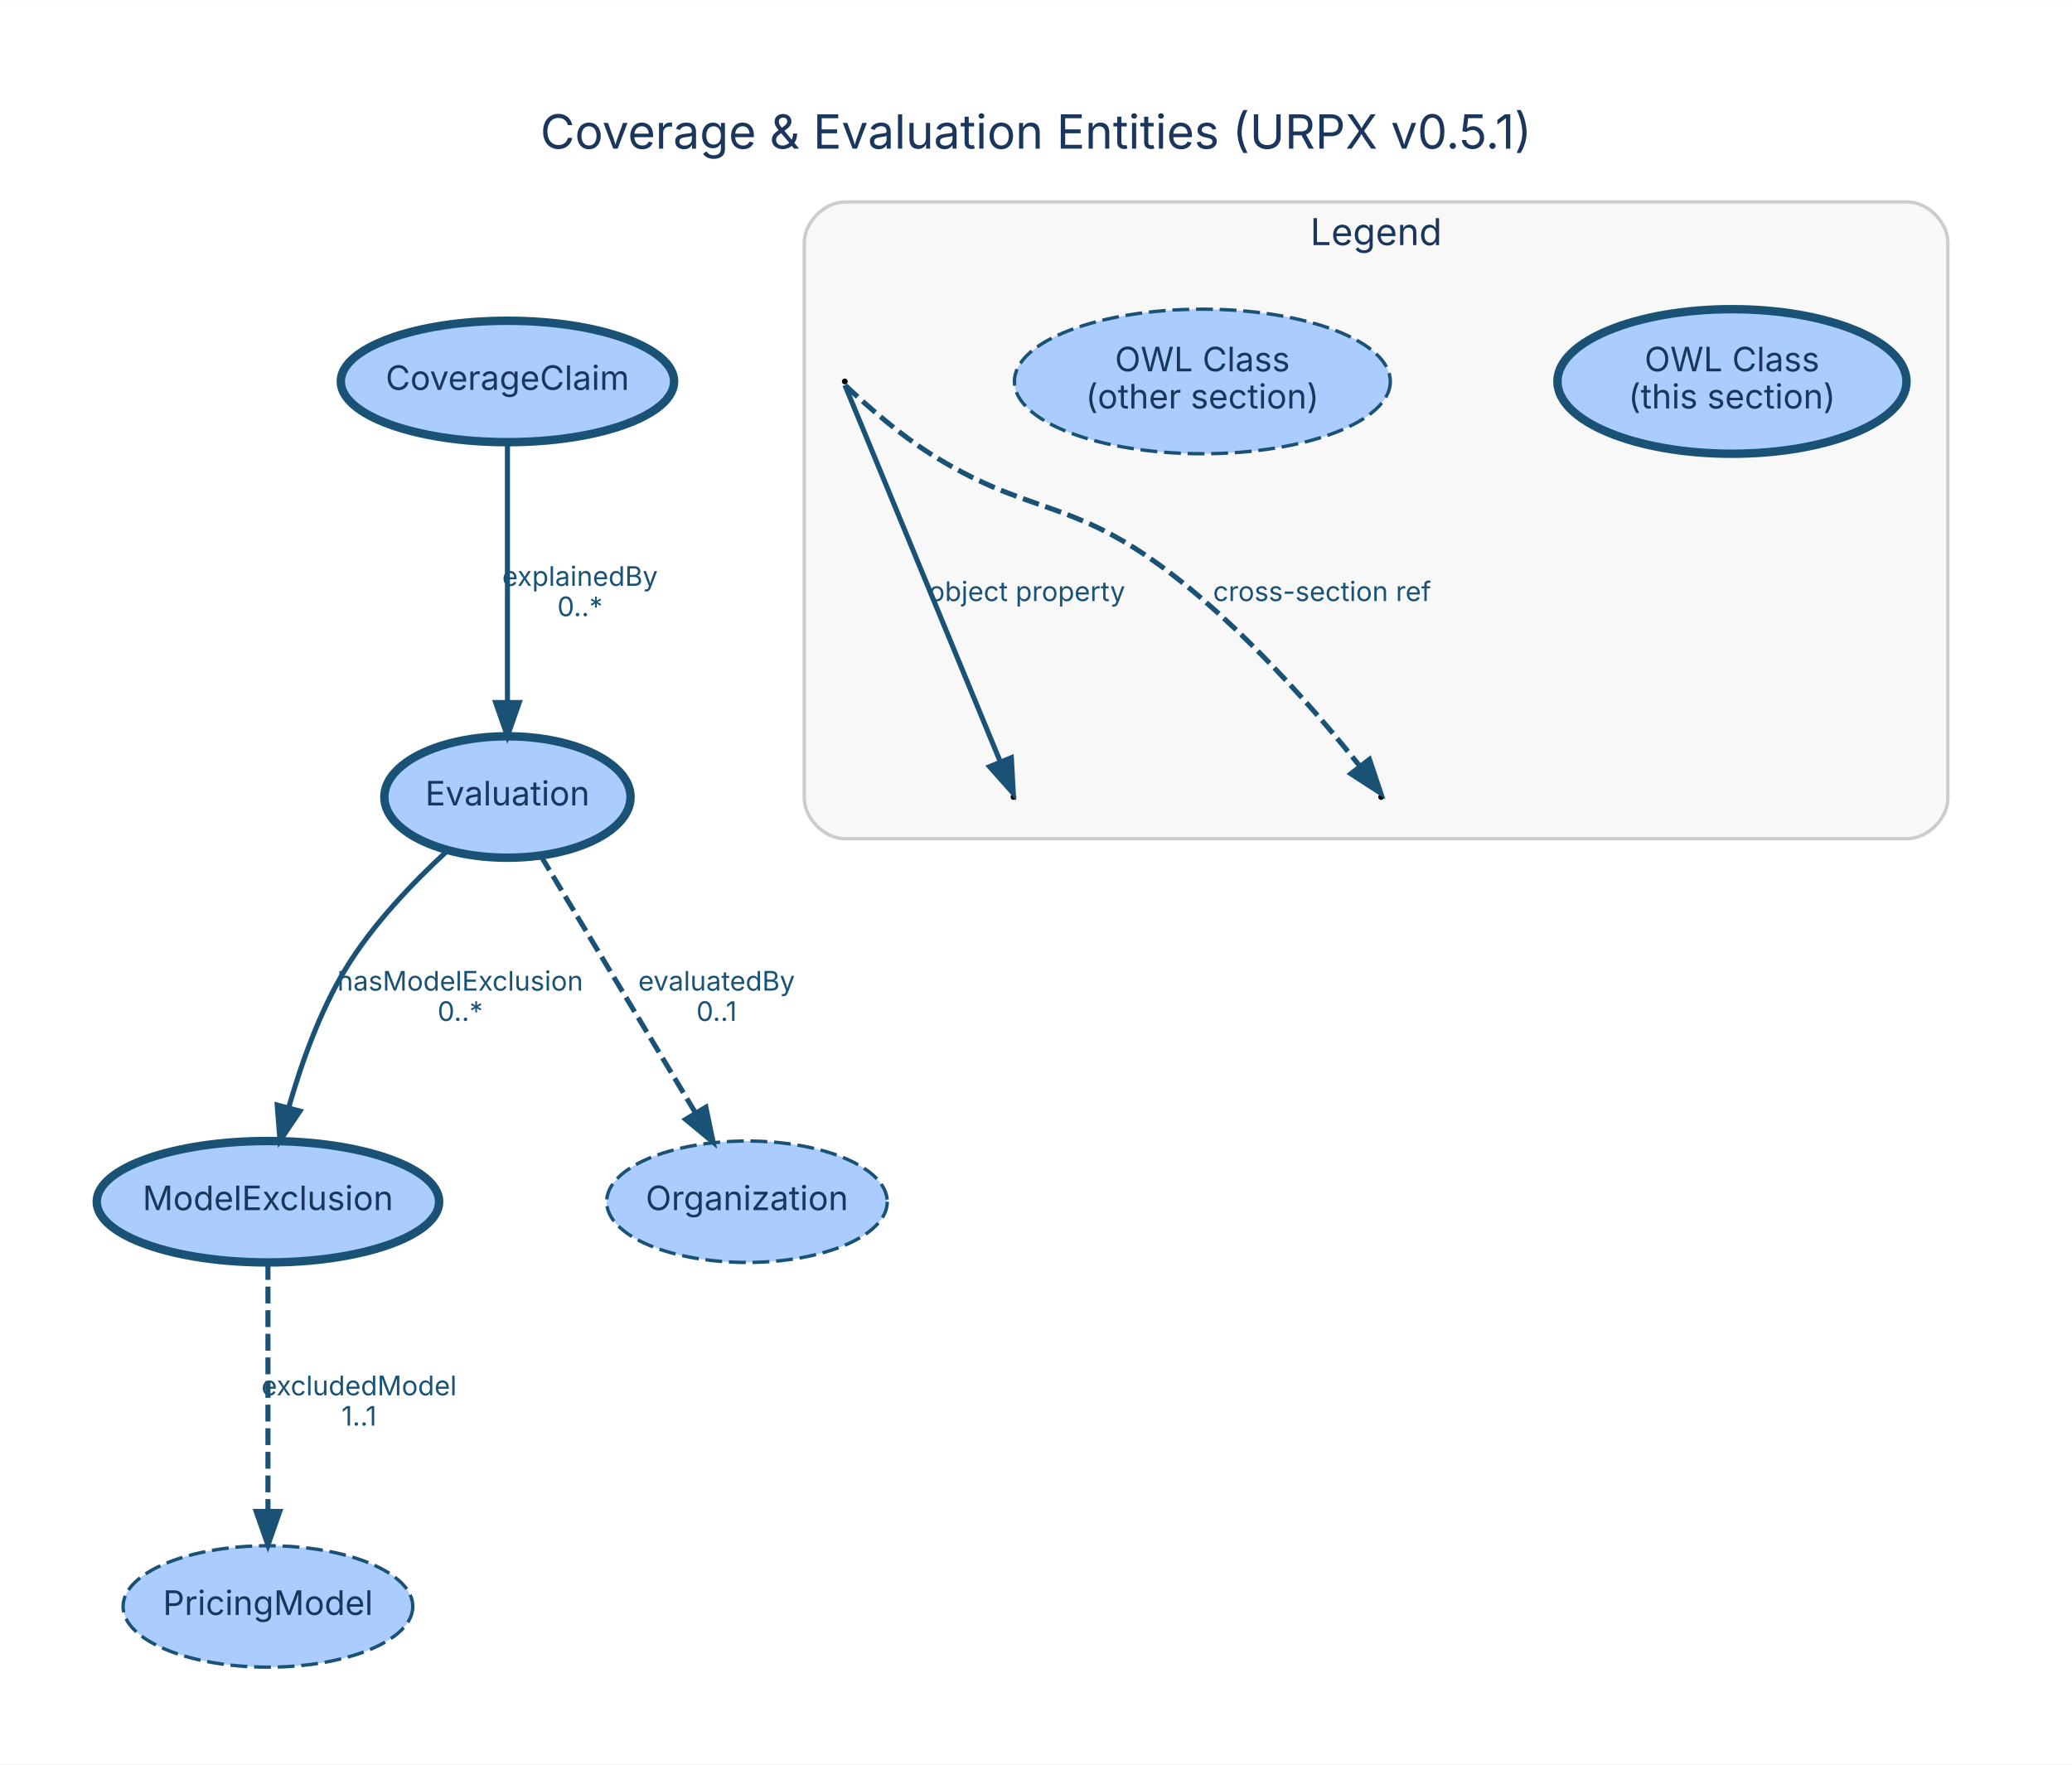
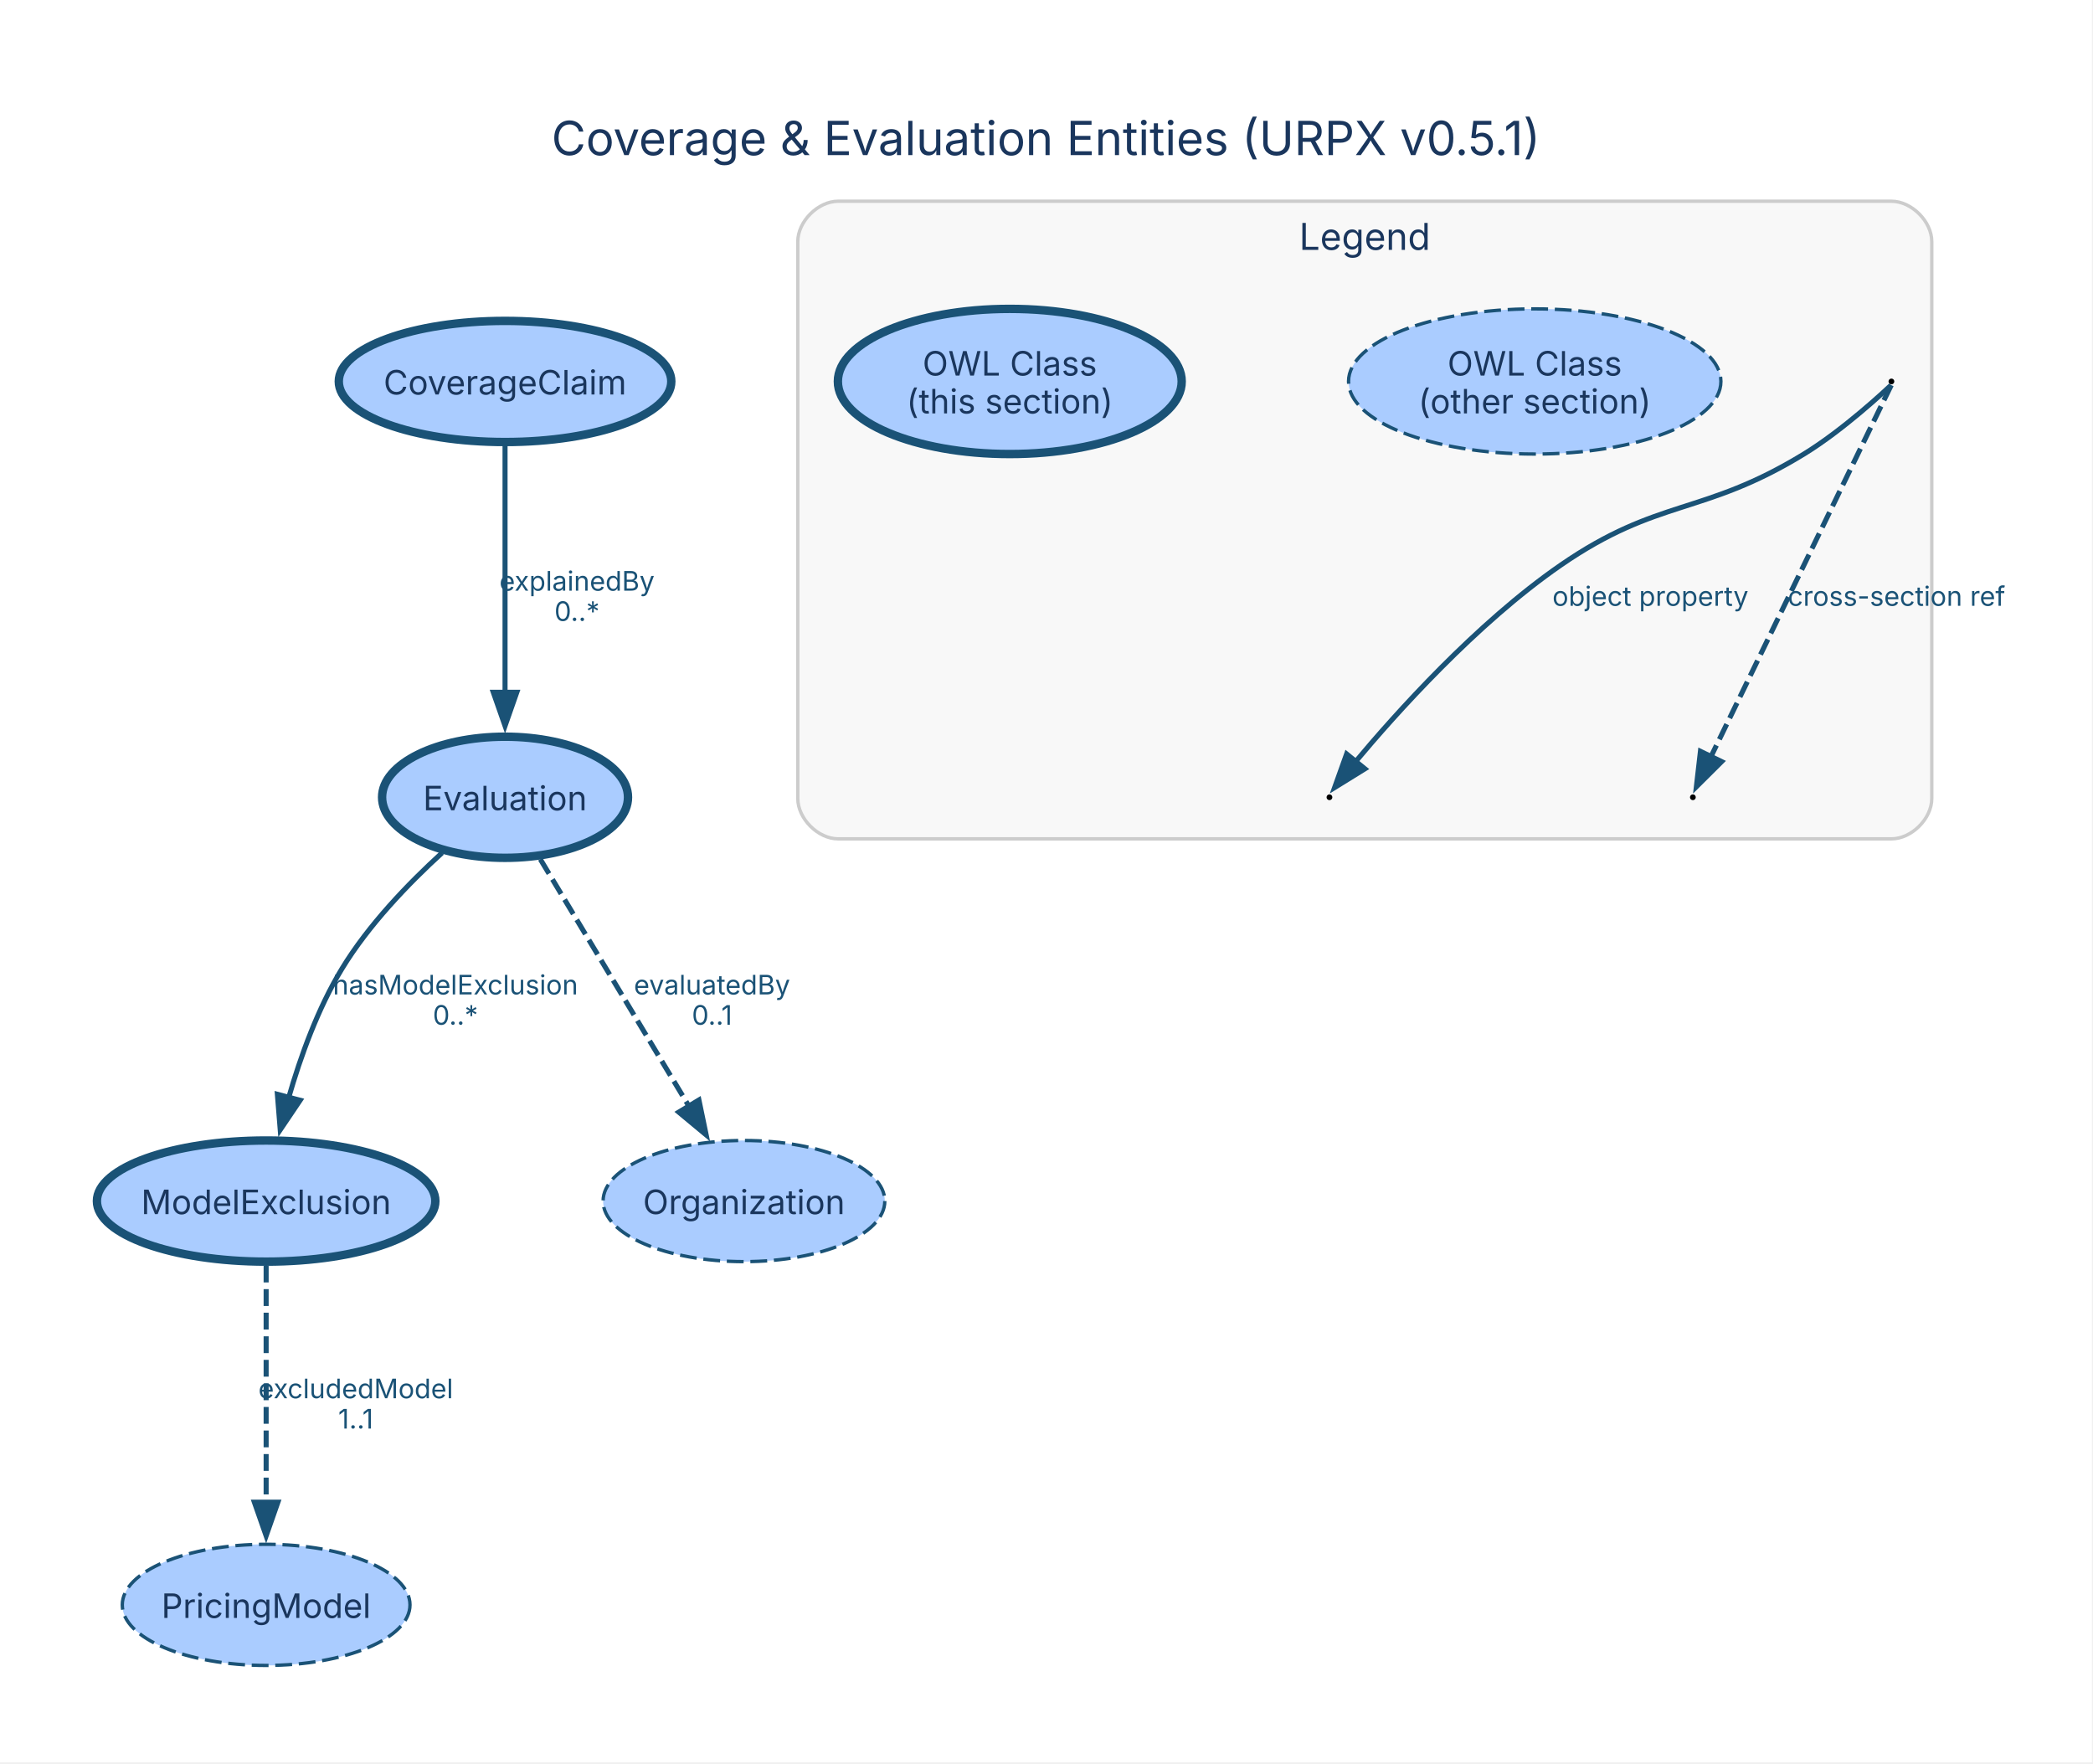
- <svg xmlns="http://www.w3.org/2000/svg" width="614pt" height="523pt" viewBox="0.00 0.00 614.23 523.03">
-   <g id="graph0" class="graph" transform="scale(1 1) rotate(0) translate(28.8 494.23)">
-     <polygon fill="white" stroke="transparent" points="-28.8,28.8 -28.8,-494.23 585.43,-494.23 585.43,28.8 -28.8,28.8" />
-     <text text-anchor="middle" x="278.31" y="-450.23" font-family="Inter, Helvetica, Arial, sans-serif" font-size="14.00" fill="#1a365d">Coverage &amp; Evaluation Entities (URPX v0.5.1)</text>
+ <svg xmlns="http://www.w3.org/2000/svg" width="622pt" height="524pt" viewBox="0.00 0.00 622.00 524.00">
+   <g id="graph0" class="graph" transform="scale(1 1) rotate(0) translate(28.8 494.93)">
+     <polygon fill="white" stroke="none" points="-28.8,28.8 -28.8,-494.93 592.86,-494.93 592.86,28.8 -28.8,28.8" />
+     <text xml:space="preserve" text-anchor="middle" x="282.03" y="-448.83" font-family="Inter, Helvetica, Arial, sans-serif" font-size="14.00" fill="#1a365d">Coverage &amp; Evaluation Entities (URPX v0.5.1)</text>
    <g id="clust1" class="cluster">
-       <path fill="#f8f8f8" stroke="#cccccc" d="M221.63,-245.64C221.63,-245.64 536.63,-245.64 536.63,-245.64 542.63,-245.64 548.63,-251.64 548.63,-257.64 548.63,-257.64 548.63,-422.43 548.63,-422.43 548.63,-428.43 542.63,-434.43 536.63,-434.43 536.63,-434.43 221.63,-434.43 221.63,-434.43 215.63,-434.43 209.63,-428.43 209.63,-422.43 209.63,-422.43 209.63,-257.64 209.63,-257.64 209.63,-251.64 215.63,-245.64 221.63,-245.64" />
-       <text text-anchor="middle" x="379.13" y="-421.63" font-family="Inter, Helvetica, Arial, sans-serif" font-size="11.00" fill="#1a365d">Legend</text>
+       <path fill="#f8f8f8" stroke="#cccccc" d="M220.29,-245.64C220.29,-245.64 533.29,-245.64 533.29,-245.64 539.29,-245.64 545.29,-251.64 545.29,-257.64 545.29,-257.64 545.29,-423.13 545.29,-423.13 545.29,-429.13 539.29,-435.13 533.29,-435.13 533.29,-435.13 220.29,-435.13 220.29,-435.13 214.29,-435.13 208.29,-429.13 208.29,-423.13 208.29,-423.13 208.29,-257.64 208.29,-257.64 208.29,-251.64 214.29,-245.64 220.29,-245.64" />
+       <text xml:space="preserve" text-anchor="middle" x="376.79" y="-420.68" font-family="Inter, Helvetica, Arial, sans-serif" font-size="11.00" fill="#1a365d">Legend</text>
    </g>
    <g id="node1" class="node">
-       <ellipse fill="#aaccff" stroke="#1a5276" stroke-width="2.5" cx="121.63" cy="-381.21" rx="49.4" ry="18" />
-       <text text-anchor="middle" x="121.63" y="-378.71" font-family="Inter, Helvetica, Arial, sans-serif" font-size="10.00" fill="#1a365d">CoverageClaim</text>
+       <ellipse fill="#aaccff" stroke="#1a5276" stroke-width="2.5" cx="121.29" cy="-381.57" rx="49.41" ry="18" />
+       <text xml:space="preserve" text-anchor="middle" x="121.29" y="-377.69" font-family="Inter, Helvetica, Arial, sans-serif" font-size="10.00" fill="#1a365d">CoverageClaim</text>
    </g>
    <g id="node2" class="node">
-       <ellipse fill="#aaccff" stroke="#1a5276" stroke-width="2.5" cx="121.63" cy="-258" rx="36.49" ry="18" />
-       <text text-anchor="middle" x="121.63" y="-255.5" font-family="Inter, Helvetica, Arial, sans-serif" font-size="10.00" fill="#1a365d">Evaluation</text>
+       <ellipse fill="#aaccff" stroke="#1a5276" stroke-width="2.5" cx="121.29" cy="-258" rx="36.54" ry="18" />
+       <text xml:space="preserve" text-anchor="middle" x="121.29" y="-254.12" font-family="Inter, Helvetica, Arial, sans-serif" font-size="10.00" fill="#1a365d">Evaluation</text>
    </g>
    <g id="edge1" class="edge">
-       <path fill="none" stroke="#1a5276" stroke-width="1.5" d="M121.63,-363.1C121.63,-343.07 121.63,-309.64 121.63,-286.07" />
-       <polygon fill="#1a5276" stroke="#1a5276" stroke-width="1.5" points="125.13,-286.02 121.63,-276.02 118.13,-286.02 125.13,-286.02" />
-       <text text-anchor="middle" x="143.13" y="-320.6" font-family="Inter, Helvetica, Arial, sans-serif" font-size="8.00" fill="#1a5276">explainedBy</text>
-       <text text-anchor="middle" x="143.13" y="-311.6" font-family="Inter, Helvetica, Arial, sans-serif" font-size="8.00" fill="#1a5276">0..*</text>
+       <path fill="none" stroke="#1a5276" stroke-width="1.5" d="M121.29,-362.37C121.29,-343.01 121.29,-312.07 121.29,-289.08" />
+       <polygon fill="#1a5276" stroke="#1a5276" stroke-width="1.5" points="124.79,-289.2 121.29,-279.2 117.79,-289.2 124.79,-289.2" />
+       <text xml:space="preserve" text-anchor="middle" x="142.67" y="-319.4" font-family="Inter, Helvetica, Arial, sans-serif" font-size="8.00" fill="#1a5276">explainedBy</text>
+       <text xml:space="preserve" text-anchor="middle" x="142.67" y="-310.4" font-family="Inter, Helvetica, Arial, sans-serif" font-size="8.00" fill="#1a5276">0..*</text>
    </g>
    <g id="node3" class="node">
-       <ellipse fill="#aaccff" stroke="#1a5276" stroke-width="2.5" cx="50.63" cy="-138" rx="50.75" ry="18" />
-       <text text-anchor="middle" x="50.63" y="-135.5" font-family="Inter, Helvetica, Arial, sans-serif" font-size="10.00" fill="#1a365d">ModelExclusion</text>
+       <ellipse fill="#aaccff" stroke="#1a5276" stroke-width="2.5" cx="50.29" cy="-138" rx="50.29" ry="18" />
+       <text xml:space="preserve" text-anchor="middle" x="50.29" y="-134.12" font-family="Inter, Helvetica, Arial, sans-serif" font-size="10.00" fill="#1a365d">ModelExclusion</text>
    </g>
    <g id="edge3" class="edge">
-       <path fill="none" stroke="#1a5276" stroke-width="1.5" d="M103.62,-241.87C93.62,-232.67 81.62,-220.17 73.63,-207 65.97,-194.39 60.48,-178.91 56.78,-165.9" />
-       <polygon fill="#1a5276" stroke="#1a5276" stroke-width="1.5" points="60.13,-164.88 54.2,-156.1 53.37,-166.66 60.13,-164.88" />
-       <text text-anchor="middle" x="107.63" y="-200.6" font-family="Inter, Helvetica, Arial, sans-serif" font-size="8.00" fill="#1a5276">hasModelExclusion</text>
-       <text text-anchor="middle" x="107.63" y="-191.6" font-family="Inter, Helvetica, Arial, sans-serif" font-size="8.00" fill="#1a5276">0..*</text>
+       <path fill="none" stroke="#1a5276" stroke-width="1.5" d="M102.59,-241.5C92.56,-232.35 80.69,-220.03 72.79,-207 65.69,-195.28 60.53,-181.04 56.96,-168.63" />
+       <polygon fill="#1a5276" stroke="#1a5276" stroke-width="1.5" points="60.4,-167.96 54.48,-159.18 53.63,-169.74 60.4,-167.96" />
+       <text xml:space="preserve" text-anchor="middle" x="106.54" y="-199.4" font-family="Inter, Helvetica, Arial, sans-serif" font-size="8.00" fill="#1a5276">hasModelExclusion</text>
+       <text xml:space="preserve" text-anchor="middle" x="106.54" y="-190.4" font-family="Inter, Helvetica, Arial, sans-serif" font-size="8.00" fill="#1a5276">0..*</text>
    </g>
    <g id="node4" class="node">
-       <ellipse fill="#aaccff" stroke="#1a5276" stroke-dasharray="5,2" cx="192.63" cy="-138" rx="41.59" ry="18" />
-       <text text-anchor="middle" x="192.63" y="-135.5" font-family="Inter, Helvetica, Arial, sans-serif" font-size="10.00" fill="#1a365d">Organization</text>
+       <ellipse fill="#aaccff" stroke="#1a5276" stroke-dasharray="5,2" cx="192.29" cy="-138" rx="41.86" ry="18" />
+       <text xml:space="preserve" text-anchor="middle" x="192.29" y="-134.12" font-family="Inter, Helvetica, Arial, sans-serif" font-size="10.00" fill="#1a365d">Organization</text>
    </g>
    <g id="edge2" class="edge">
-       <path fill="none" stroke="#1a5276" stroke-width="1.5" stroke-dasharray="5,2" d="M131.5,-240.59C143.41,-220.8 163.55,-187.32 177.44,-164.24" />
-       <polygon fill="#1a5276" stroke="#1a5276" stroke-width="1.5" points="180.45,-166.02 182.61,-155.65 174.45,-162.41 180.45,-166.02" />
-       <text text-anchor="middle" x="183.63" y="-200.6" font-family="Inter, Helvetica, Arial, sans-serif" font-size="8.00" fill="#1a5276">evaluatedBy</text>
-       <text text-anchor="middle" x="183.63" y="-191.6" font-family="Inter, Helvetica, Arial, sans-serif" font-size="8.00" fill="#1a5276">0..1</text>
+       <path fill="none" stroke="#1a5276" stroke-width="1.5" stroke-dasharray="5,2" d="M131.77,-239.59C143.44,-220.2 162.45,-188.61 176.05,-166" />
+       <polygon fill="#1a5276" stroke="#1a5276" stroke-width="1.5" points="178.91,-168.04 181.06,-157.66 172.91,-164.43 178.91,-168.04" />
+       <text xml:space="preserve" text-anchor="middle" x="182.8" y="-199.4" font-family="Inter, Helvetica, Arial, sans-serif" font-size="8.00" fill="#1a5276">evaluatedBy</text>
+       <text xml:space="preserve" text-anchor="middle" x="182.8" y="-190.4" font-family="Inter, Helvetica, Arial, sans-serif" font-size="8.00" fill="#1a5276">0..1</text>
    </g>
    <g id="node5" class="node">
-       <ellipse fill="#aaccff" stroke="#1a5276" stroke-dasharray="5,2" cx="50.63" cy="-18" rx="42.94" ry="18" />
-       <text text-anchor="middle" x="50.63" y="-15.5" font-family="Inter, Helvetica, Arial, sans-serif" font-size="10.00" fill="#1a365d">PricingModel</text>
+       <ellipse fill="#aaccff" stroke="#1a5276" stroke-dasharray="5,2" cx="50.29" cy="-18" rx="42.75" ry="18" />
+       <text xml:space="preserve" text-anchor="middle" x="50.29" y="-14.12" font-family="Inter, Helvetica, Arial, sans-serif" font-size="10.00" fill="#1a365d">PricingModel</text>
    </g>
    <g id="edge4" class="edge">
-       <path fill="none" stroke="#1a5276" stroke-width="1.5" stroke-dasharray="5,2" d="M50.63,-119.84C50.63,-100.53 50.63,-68.89 50.63,-46.2" />
-       <polygon fill="#1a5276" stroke="#1a5276" stroke-width="1.5" points="54.13,-46.18 50.63,-36.18 47.13,-46.18 54.13,-46.18" />
-       <text text-anchor="middle" x="77.63" y="-80.6" font-family="Inter, Helvetica, Arial, sans-serif" font-size="8.00" fill="#1a5276">excludedModel</text>
-       <text text-anchor="middle" x="77.63" y="-71.6" font-family="Inter, Helvetica, Arial, sans-serif" font-size="8.00" fill="#1a5276">1..1</text>
+       <path fill="none" stroke="#1a5276" stroke-width="1.5" stroke-dasharray="5,2" d="M50.29,-118.82C50.29,-100.01 50.29,-70.35 50.29,-48.24" />
+       <polygon fill="#1a5276" stroke="#1a5276" stroke-width="1.5" points="53.79,-48.51 50.29,-38.51 46.79,-48.51 53.79,-48.51" />
+       <text xml:space="preserve" text-anchor="middle" x="76.92" y="-79.4" font-family="Inter, Helvetica, Arial, sans-serif" font-size="8.00" fill="#1a5276">excludedModel</text>
+       <text xml:space="preserve" text-anchor="middle" x="76.92" y="-70.4" font-family="Inter, Helvetica, Arial, sans-serif" font-size="8.00" fill="#1a5276">1..1</text>
    </g>
    <g id="node6" class="node">
-       <ellipse fill="#aaccff" stroke="#1a5276" stroke-width="2.5" cx="484.63" cy="-381.21" rx="51.74" ry="21.43" />
-       <text text-anchor="middle" x="484.63" y="-384.21" font-family="Inter, Helvetica, Arial, sans-serif" font-size="10.00" fill="#1a365d">OWL Class</text>
-       <text text-anchor="middle" x="484.63" y="-373.21" font-family="Inter, Helvetica, Arial, sans-serif" font-size="10.00" fill="#1a365d">(this section)</text>
+       <ellipse fill="#aaccff" stroke="#1a5276" stroke-width="2.5" cx="271.29" cy="-381.57" rx="51.09" ry="21.57" />
+       <text xml:space="preserve" text-anchor="middle" x="271.29" y="-383.32" font-family="Inter, Helvetica, Arial, sans-serif" font-size="10.00" fill="#1a365d">OWL Class</text>
+       <text xml:space="preserve" text-anchor="middle" x="271.29" y="-372.07" font-family="Inter, Helvetica, Arial, sans-serif" font-size="10.00" fill="#1a365d">(this section)</text>
    </g>
    <g id="node7" class="node">
-       <ellipse fill="#aaccff" stroke="#1a5276" stroke-dasharray="5,2" cx="327.63" cy="-381.21" rx="55.72" ry="21.43" />
-       <text text-anchor="middle" x="327.63" y="-384.21" font-family="Inter, Helvetica, Arial, sans-serif" font-size="10.00" fill="#1a365d">OWL Class</text>
-       <text text-anchor="middle" x="327.63" y="-373.21" font-family="Inter, Helvetica, Arial, sans-serif" font-size="10.00" fill="#1a365d">(other section)</text>
+       <ellipse fill="#aaccff" stroke="#1a5276" stroke-dasharray="5,2" cx="427.29" cy="-381.57" rx="55.33" ry="21.57" />
+       <text xml:space="preserve" text-anchor="middle" x="427.29" y="-383.32" font-family="Inter, Helvetica, Arial, sans-serif" font-size="10.00" fill="#1a365d">OWL Class</text>
+       <text xml:space="preserve" text-anchor="middle" x="427.29" y="-372.07" font-family="Inter, Helvetica, Arial, sans-serif" font-size="10.00" fill="#1a365d">(other section)</text>
    </g>
    <g id="node8" class="node">
-       <ellipse fill="black" stroke="black" cx="221.63" cy="-381.21" rx="0.36" ry="0.36" />
+       <ellipse fill="black" stroke="black" cx="533.29" cy="-381.57" rx="0.36" ry="0.36" />
    </g>
    <g id="node9" class="node">
-       <ellipse fill="black" stroke="black" cx="271.63" cy="-258" rx="0.36" ry="0.36" />
+       <ellipse fill="black" stroke="black" cx="366.29" cy="-258" rx="0.36" ry="0.36" />
    </g>
    <g id="edge5" class="edge">
-       <path fill="none" stroke="#1a5276" stroke-width="1.5" d="M221.66,-380.13C222.91,-377.09 256.24,-296.29 267.76,-268.38" />
-       <polygon fill="#1a5276" stroke="#1a5276" stroke-width="1.5" points="271.01,-269.66 271.59,-259.09 264.54,-266.99 271.01,-269.66" />
-       <text text-anchor="middle" x="275.63" y="-316.1" font-family="Inter, Helvetica, Arial, sans-serif" font-size="8.00" fill="#1a5276">object property</text>
+       <path fill="none" stroke="#1a5276" stroke-width="1.5" d="M533.14,-380.42C531.62,-378.98 519.08,-367.21 507.29,-360 477.18,-341.58 464.1,-347.05 435.04,-327 409.88,-309.63 385.73,-282.56 373.88,-268.38" />
+       <polygon fill="#1a5276" stroke="#1a5276" stroke-width="1.5" points="376.83,-266.46 367.82,-260.89 371.39,-270.87 376.83,-266.46" />
+       <text xml:space="preserve" text-anchor="middle" x="461.67" y="-314.9" font-family="Inter, Helvetica, Arial, sans-serif" font-size="8.00" fill="#1a5276">object property</text>
    </g>
    <g id="node10" class="node">
-       <ellipse fill="black" stroke="black" cx="380.63" cy="-258" rx="0.36" ry="0.36" />
+       <ellipse fill="black" stroke="black" cx="474.29" cy="-258" rx="0.36" ry="0.36" />
    </g>
    <g id="edge6" class="edge">
-       <path fill="none" stroke="#1a5276" stroke-width="1.5" stroke-dasharray="5,2" d="M221.77,-380.07C223.24,-378.66 235.32,-367.18 246.63,-360 274.98,-341.99 287.4,-346.68 314.63,-327 339.42,-309.07 363.03,-281.3 374.08,-267.45" />
-       <polygon fill="#1a5276" stroke="#1a5276" stroke-width="1.5" points="377.17,-269.17 380.53,-259.13 371.64,-264.89 377.17,-269.17" />
-       <text text-anchor="middle" x="363.13" y="-316.1" font-family="Inter, Helvetica, Arial, sans-serif" font-size="8.00" fill="#1a5276">cross-section ref</text>
+       <path fill="none" stroke="#1a5276" stroke-width="1.5" stroke-dasharray="5,2" d="M533.25,-380.48C531.8,-377.49 493.89,-299.39 479.64,-270.02" />
+       <polygon fill="#1a5276" stroke="#1a5276" stroke-width="1.5" points="482.84,-268.6 475.33,-261.13 476.54,-271.65 482.84,-268.6" />
+       <text xml:space="preserve" text-anchor="middle" x="534.81" y="-314.9" font-family="Inter, Helvetica, Arial, sans-serif" font-size="8.00" fill="#1a5276">cross-section ref</text>
    </g>
  </g>
</svg>
